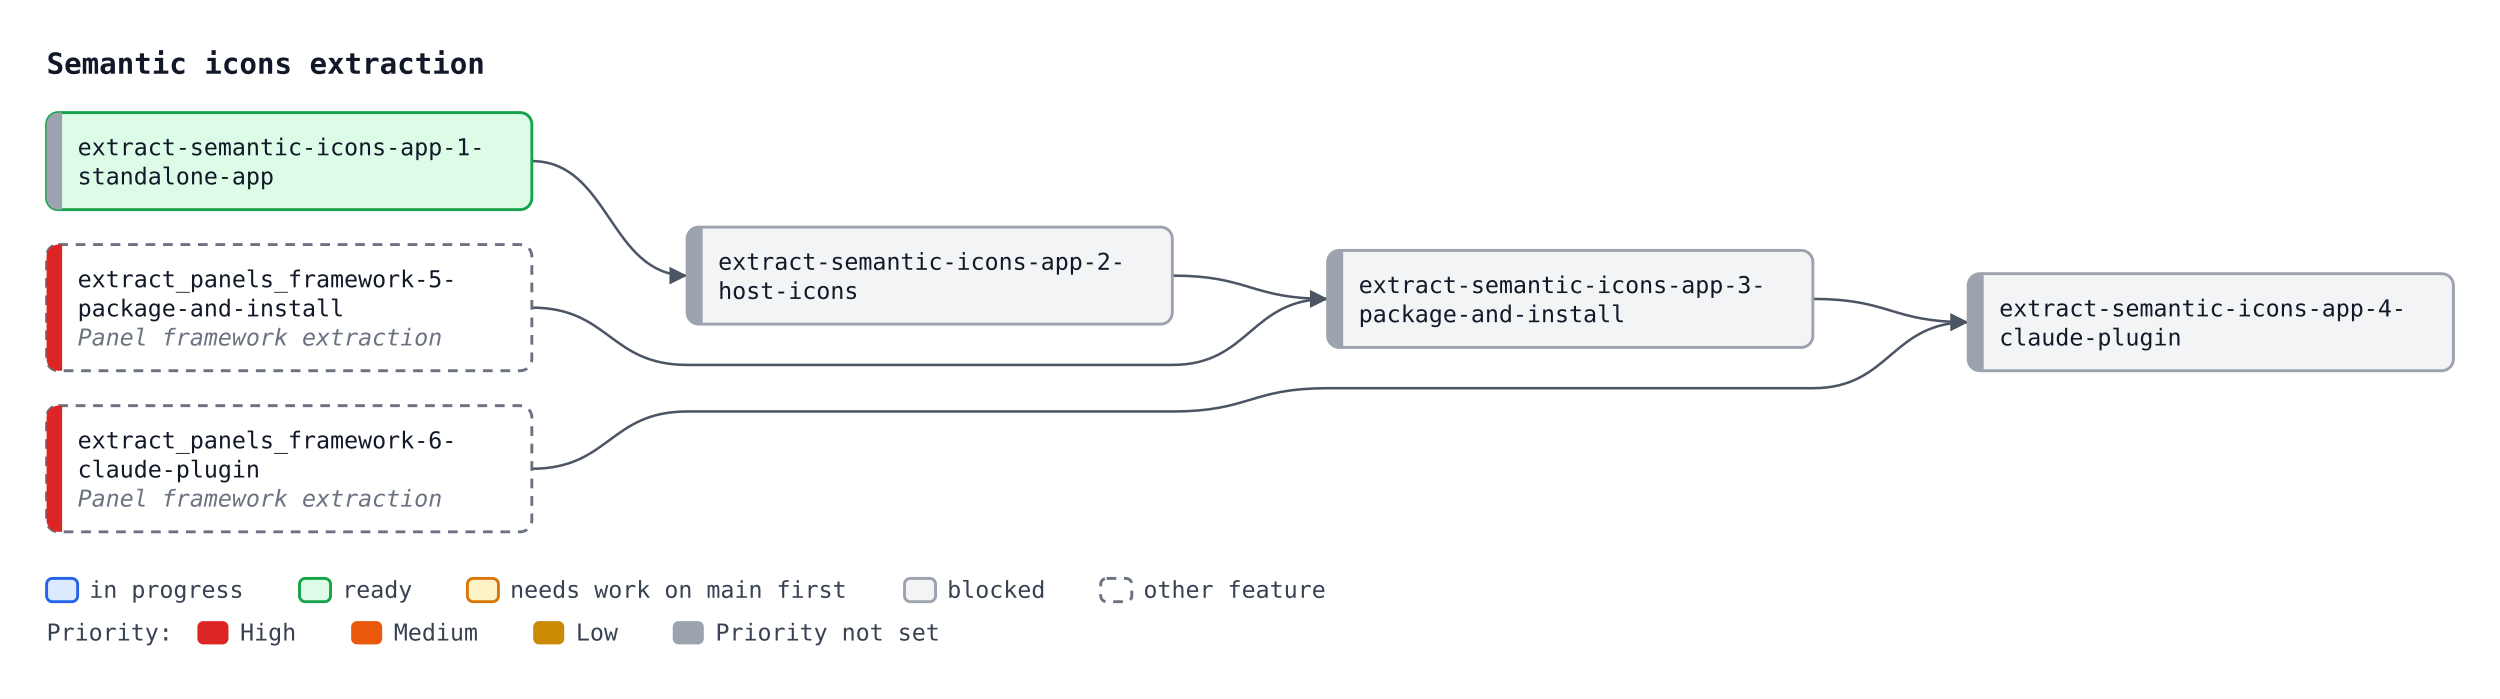
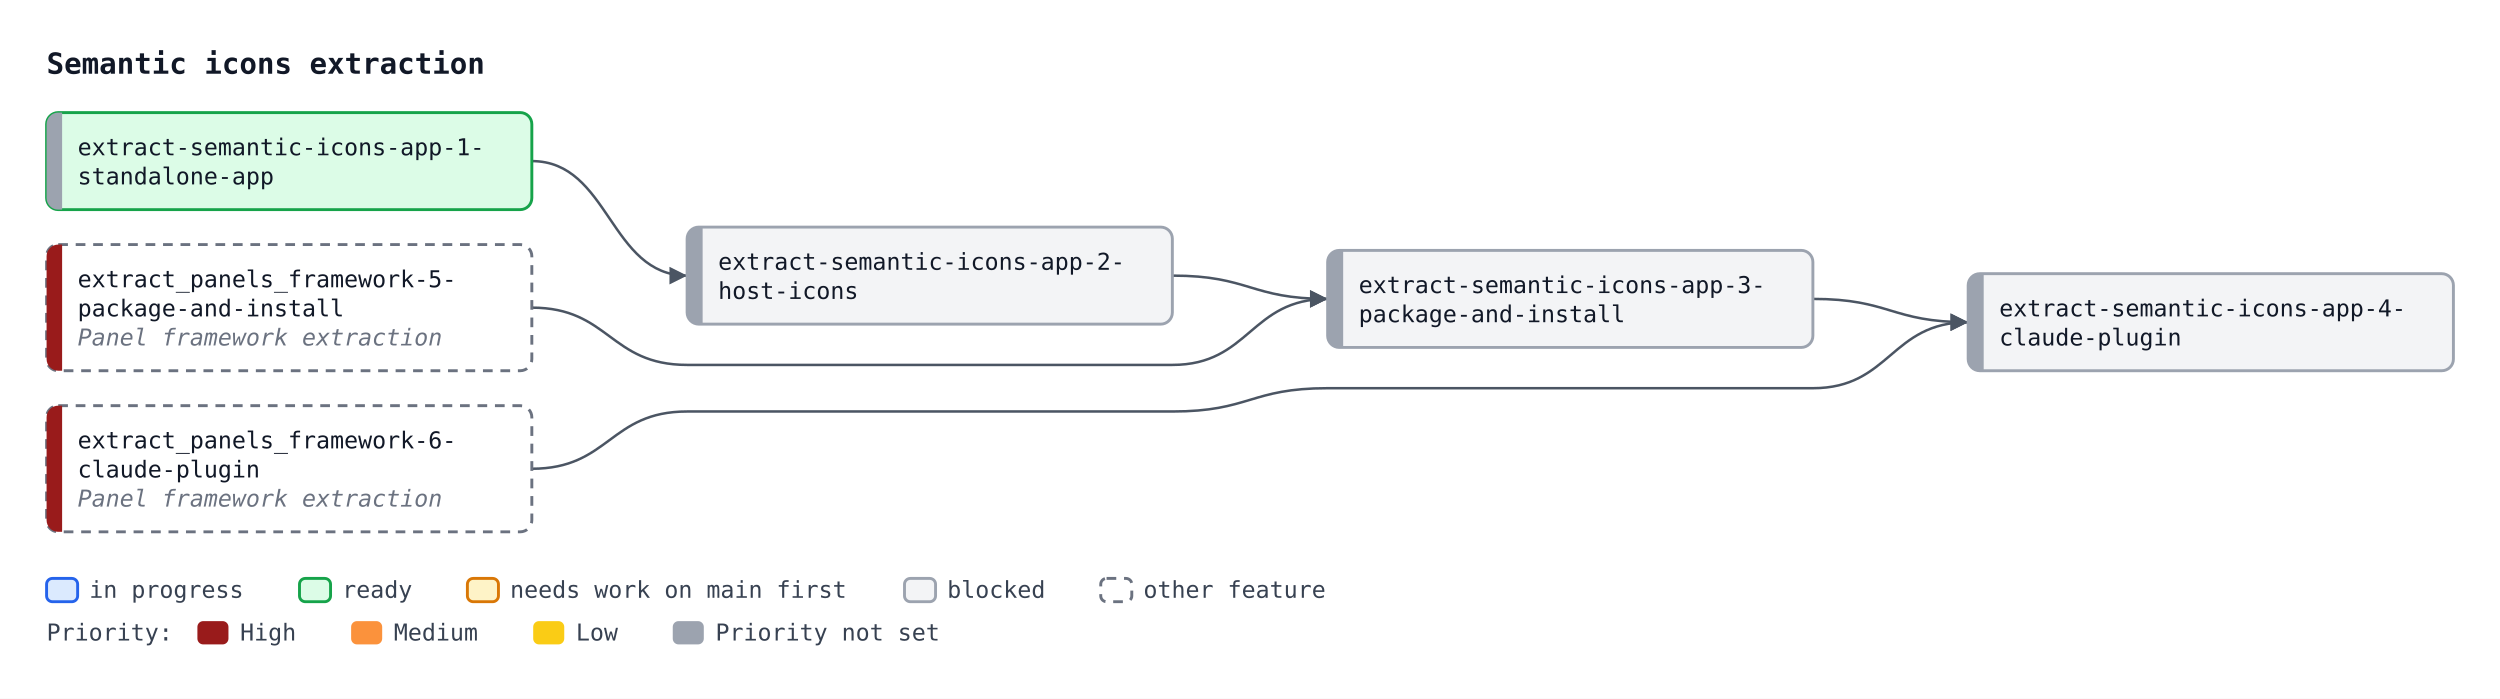
<svg xmlns="http://www.w3.org/2000/svg" width="1288" height="360" viewBox="0 0 1288 360" font-family="ui-monospace, SFMono-Regular, Menlo, Consolas, monospace" font-size="12">
  <defs>
    <marker id="arrow" viewBox="0 0 10 10" refX="10" refY="5" markerWidth="7" markerHeight="7" orient="auto-start-reverse">
      <path d="M0,0 L10,5 L0,10 z" fill="#4b5563" />
    </marker>
  </defs>
  <rect width="1288" height="360" fill="#ffffff" />
  <text x="24" y="38" font-size="15" font-weight="bold" fill="#111827">Semantic icons extraction</text>
  <path d="M274.0,83.0 C314.0,83.0 314.0,142.0 354.0,142.0" fill="none" stroke="#4b5563" stroke-width="1.3" marker-end="url(#arrow)" />
  <path d="M604.0,142.0 C644.0,142.0 644.0,154.0 684.0,154.0" fill="none" stroke="#4b5563" stroke-width="1.3" marker-end="url(#arrow)" />
  <path d="M274.0,158.5 C314.0,158.5 314.0,188.0 354.0,188.0 L604.0,188.0 C644.0,188.0 644.0,154.0 684.0,154.0" fill="none" stroke="#4b5563" stroke-width="1.3" marker-end="url(#arrow)" />
  <path d="M934.0,154.0 C974.0,154.0 974.0,166.0 1014.0,166.0" fill="none" stroke="#4b5563" stroke-width="1.3" marker-end="url(#arrow)" />
  <path d="M274.0,241.5 C314.0,241.5 314.0,212.0 354.0,212.0 L604.0,212.0 C644.0,212.0 644.0,200.0 684.0,200.0 L934.0,200.0 C974.0,200.0 974.0,166.0 1014.0,166.0" fill="none" stroke="#4b5563" stroke-width="1.3" marker-end="url(#arrow)" />
  <rect x="24.0" y="58.0" width="250" height="50" rx="6" fill="#dcfce7" stroke="#16a34a" stroke-width="1.5" />
  <path d="M32.0,58.0 H30.0 A6,6 0 0 0 24.0,64.0 V102.0 A6,6 0 0 0 30.0,108.0 H32.0 Z" fill="#9ca3af" />
  <text x="40.0" y="80.0" fill="#111827">extract-semantic-icons-app-1-</text>
  <text x="40.0" y="95.0" fill="#111827">standalone-app</text>
  <rect x="354.0" y="117.0" width="250" height="50" rx="6" fill="#f3f4f6" stroke="#9ca3af" stroke-width="1.5" />
  <path d="M362.0,117.0 H360.0 A6,6 0 0 0 354.0,123.0 V161.0 A6,6 0 0 0 360.0,167.0 H362.0 Z" fill="#9ca3af" />
  <text x="370.0" y="139.0" fill="#111827">extract-semantic-icons-app-2-</text>
  <text x="370.0" y="154.0" fill="#111827">host-icons</text>
  <rect x="684.0" y="129.0" width="250" height="50" rx="6" fill="#f3f4f6" stroke="#9ca3af" stroke-width="1.5" />
  <path d="M692.0,129.0 H690.0 A6,6 0 0 0 684.0,135.0 V173.0 A6,6 0 0 0 690.0,179.0 H692.0 Z" fill="#9ca3af" />
  <text x="700.0" y="151.0" fill="#111827">extract-semantic-icons-app-3-</text>
  <text x="700.0" y="166.0" fill="#111827">package-and-install</text>
  <rect x="1014.0" y="141.0" width="250" height="50" rx="6" fill="#f3f4f6" stroke="#9ca3af" stroke-width="1.5" />
  <path d="M1022.0,141.0 H1020.0 A6,6 0 0 0 1014.0,147.0 V185.0 A6,6 0 0 0 1020.0,191.0 H1022.0 Z" fill="#9ca3af" />
  <text x="1030.0" y="163.0" fill="#111827">extract-semantic-icons-app-4-</text>
  <text x="1030.0" y="178.0" fill="#111827">claude-plugin</text>
  <rect x="24.0" y="126.0" width="250" height="65" rx="6" fill="#ffffff" stroke="#6b7280" stroke-width="1.5" stroke-dasharray="5 4" />
-   <path d="M32.0,126.0 H30.0 A6,6 0 0 0 24.0,132.0 V185.0 A6,6 0 0 0 30.0,191.0 H32.0 Z" fill="#dc2626" />
+   <path d="M32.0,126.0 H30.0 A6,6 0 0 0 24.0,132.0 V185.0 A6,6 0 0 0 30.0,191.0 H32.0 Z" fill="#991b1b" />
  <text x="40.0" y="148.0" fill="#111827">extract_panels_framework-5-</text>
  <text x="40.0" y="163.0" fill="#111827">package-and-install</text>
  <text x="40.0" y="178.0" fill="#6b7280" font-style="italic">Panel framework extraction</text>
  <rect x="24.0" y="209.0" width="250" height="65" rx="6" fill="#ffffff" stroke="#6b7280" stroke-width="1.5" stroke-dasharray="5 4" />
-   <path d="M32.0,209.0 H30.0 A6,6 0 0 0 24.0,215.0 V268.0 A6,6 0 0 0 30.0,274.0 H32.0 Z" fill="#dc2626" />
+   <path d="M32.0,209.0 H30.0 A6,6 0 0 0 24.0,215.0 V268.0 A6,6 0 0 0 30.0,274.0 H32.0 Z" fill="#991b1b" />
  <text x="40.0" y="231.0" fill="#111827">extract_panels_framework-6-</text>
  <text x="40.0" y="246.0" fill="#111827">claude-plugin</text>
  <text x="40.0" y="261.0" fill="#6b7280" font-style="italic">Panel framework extraction</text>
  <rect x="24.0" y="298" width="16" height="12" rx="3" fill="#dbeafe" stroke="#2563eb" stroke-width="1.5" />
  <text x="46.0" y="308" fill="#374151">in progress</text>
  <rect x="154.3" y="298" width="16" height="12" rx="3" fill="#dcfce7" stroke="#16a34a" stroke-width="1.5" />
  <text x="176.3" y="308" fill="#374151">ready</text>
  <rect x="240.8" y="298" width="16" height="12" rx="3" fill="#fef3c7" stroke="#d97706" stroke-width="1.5" />
  <text x="262.8" y="308" fill="#374151">needs work on main first</text>
  <rect x="466.0" y="298" width="16" height="12" rx="3" fill="#f3f4f6" stroke="#9ca3af" stroke-width="1.5" />
  <text x="488.0" y="308" fill="#374151">blocked</text>
  <rect x="567.1" y="298" width="16" height="12" rx="3" fill="#ffffff" stroke="#6b7280" stroke-width="1.5" stroke-dasharray="5 4" />
  <text x="589.1" y="308" fill="#374151">other feature</text>
  <text x="24" y="330" fill="#374151">Priority:</text>
-   <rect x="101.7" y="320" width="16" height="12" rx="3" fill="#dc2626" />
+   <rect x="101.7" y="320" width="16" height="12" rx="3" fill="#991b1b" />
  <text x="123.7" y="330" fill="#374151">High</text>
-   <rect x="180.9" y="320" width="16" height="12" rx="3" fill="#ea580c" />
+   <rect x="180.9" y="320" width="16" height="12" rx="3" fill="#fb923c" />
  <text x="202.9" y="330" fill="#374151">Medium</text>
-   <rect x="274.7" y="320" width="16" height="12" rx="3" fill="#ca8a04" />
+   <rect x="274.7" y="320" width="16" height="12" rx="3" fill="#facc15" />
  <text x="296.7" y="330" fill="#374151">Low</text>
  <rect x="346.6" y="320" width="16" height="12" rx="3" fill="#9ca3af" />
  <text x="368.6" y="330" fill="#374151">Priority not set</text>
</svg>
